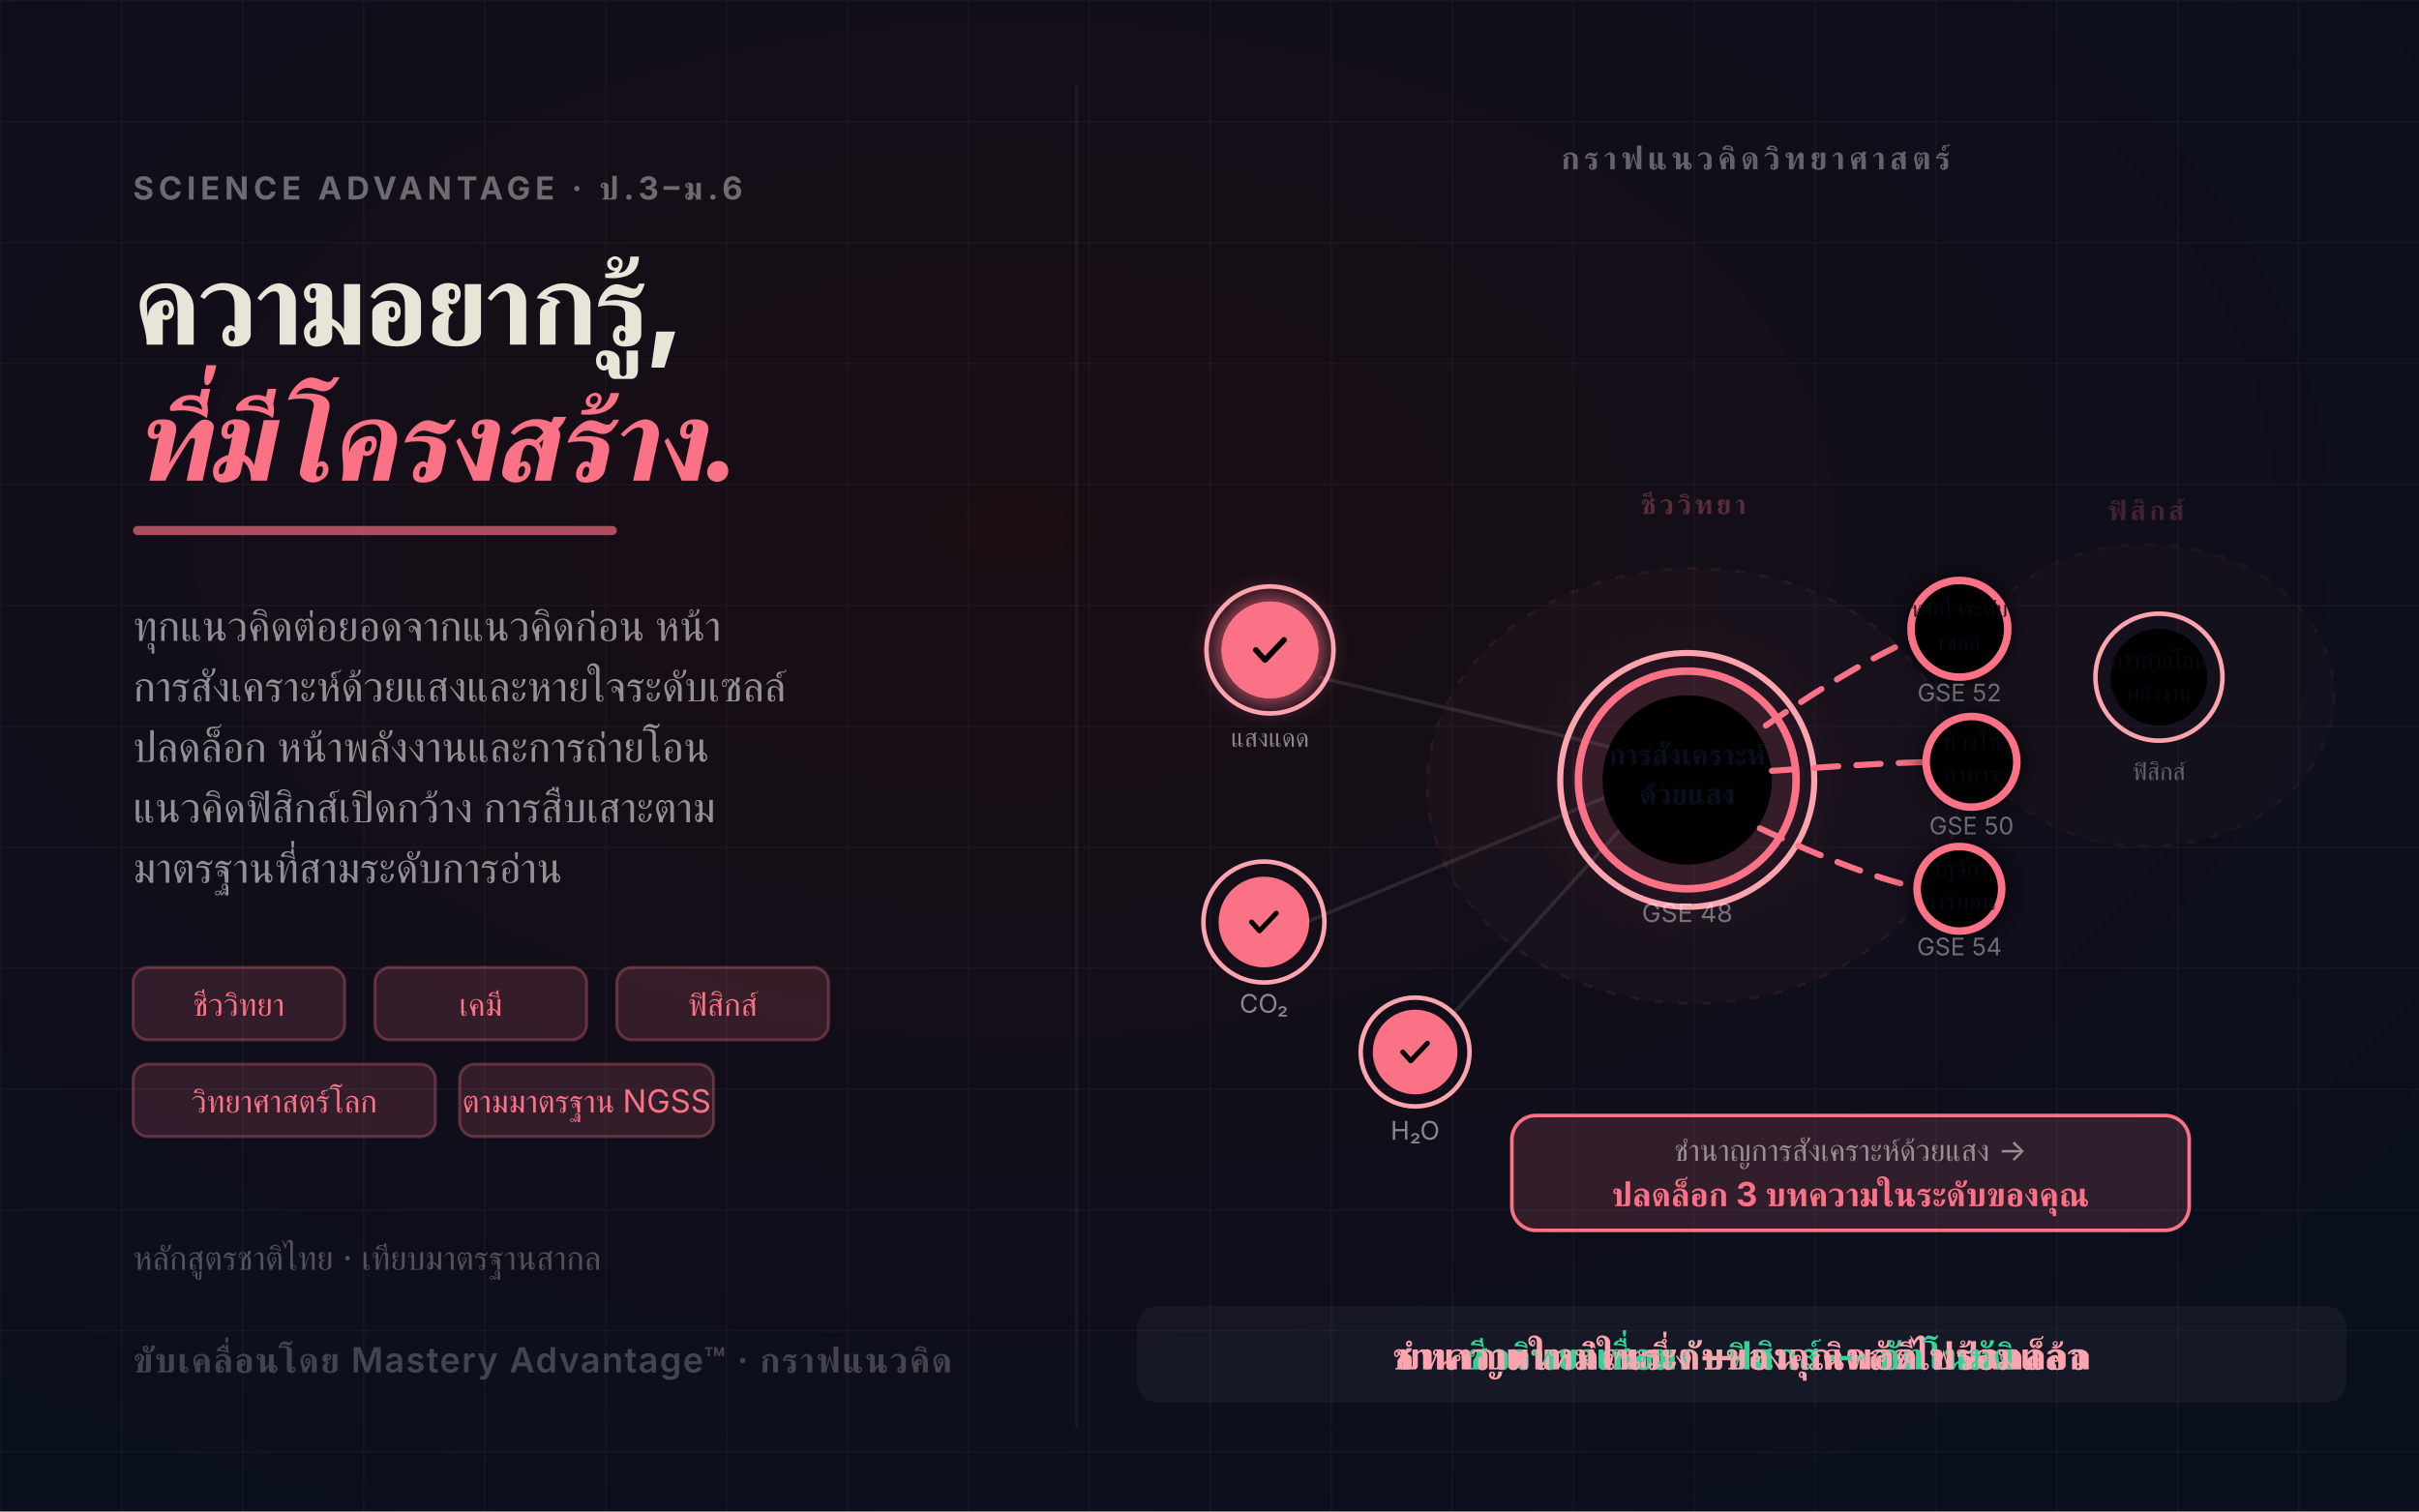
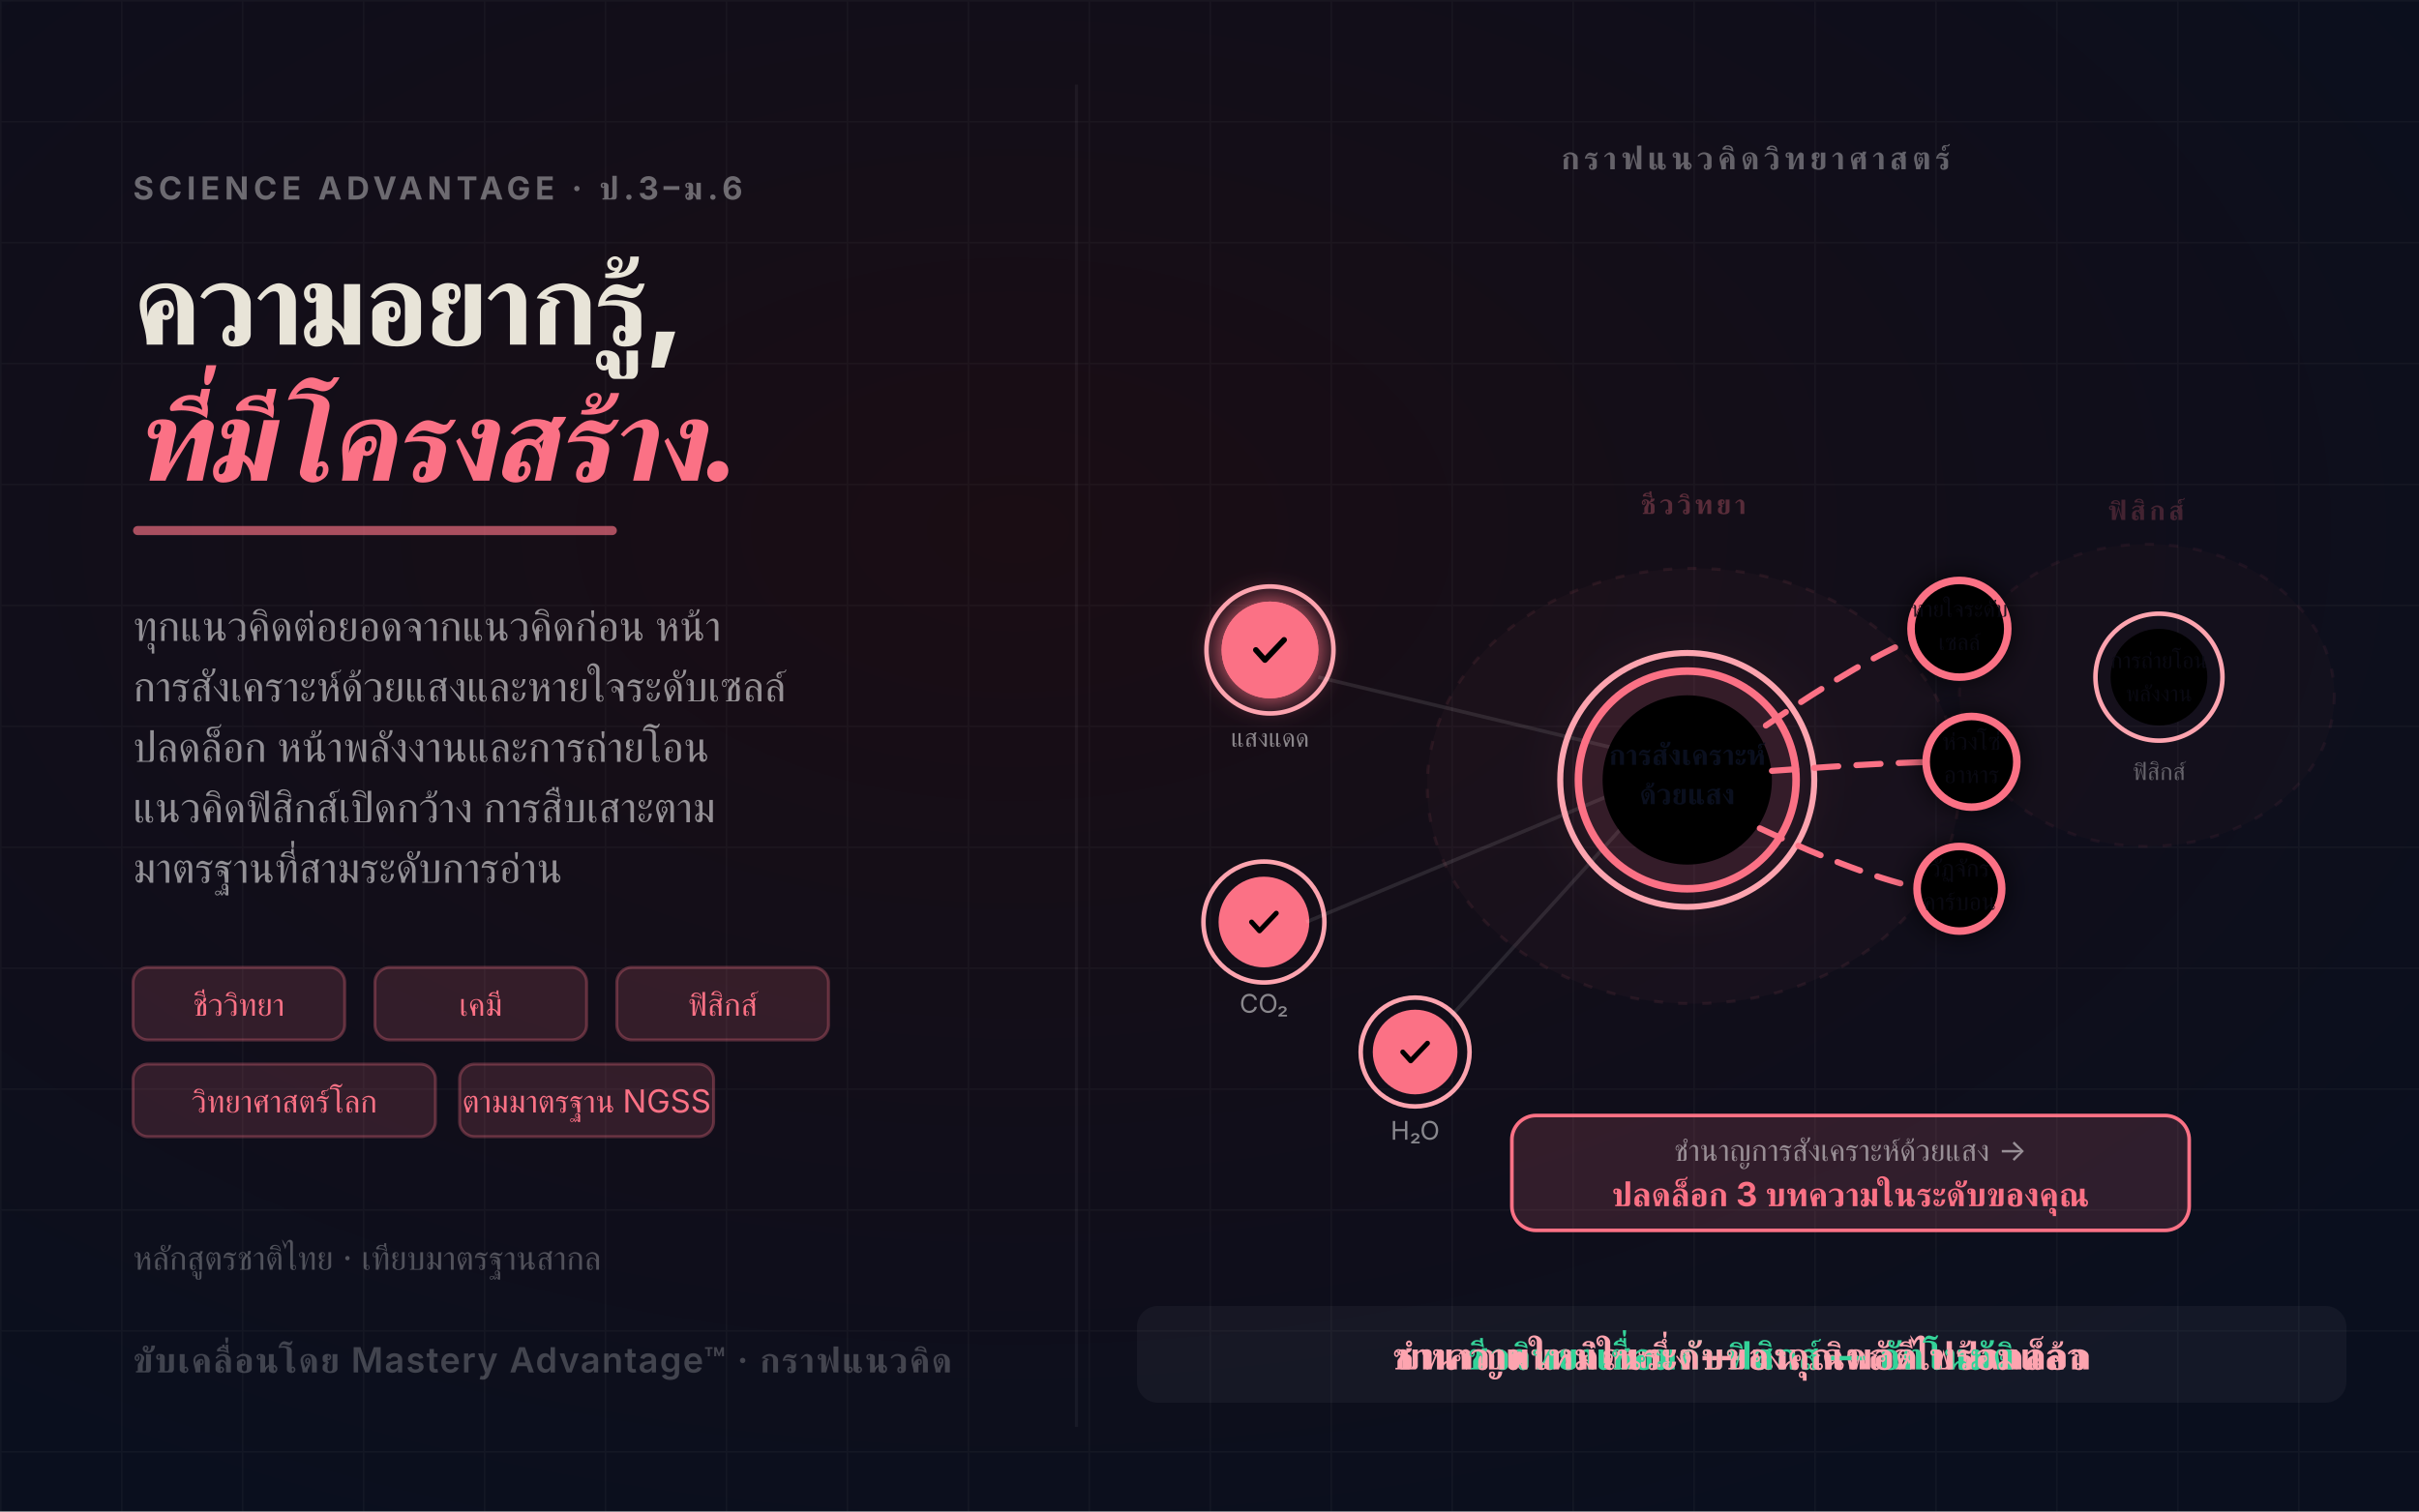
<svg xmlns="http://www.w3.org/2000/svg" viewBox="0 0 800 500" role="img" aria-label="Science Advantage: ความอยากรู้, ที่มีโครงสร้าง. ขับเคลื่อนโดย Mastery Advantage.">
  <style>
  .f { font-family: ui-sans-serif, system-ui, -apple-system, 'Segoe UI', sans-serif; }

  /* 11s loop */
  /* A 0-20%: central node pulses — student studying photosynthesis */
  /* B 20-40%: central node masters → 3 children unlock in cascade */
  /* C 40-60%: cross-discipline edge fires (physics link) */
  /* D 60-80%: reading-level badge appears */
  /* E 80-100%: hold + fade */

  /* Central node (photosynthesis) */
  .cn-studying { animation: cn-study 11s ease-in-out infinite; }
  @keyframes cn-study {
    0%,18%  { fill:#ffffff; }
    28%,100%{ fill:#fb7185; }
  }
  .cn-ring { animation: cn-ring 11s ease-in-out infinite; }
  @keyframes cn-ring {
    0%,18%  { stroke:#fda4af; stroke-width:3; }
    28%,100%{ stroke:#fb7185; stroke-width:2; }
  }
  .cn-pulse { animation: cn-pulse 2s ease-in-out infinite, cn-pvis 11s ease-in-out infinite; transform-origin:center; transform-box:fill-box; }
  @keyframes cn-pulse { 0%,100%{transform:scale(1);opacity:0.5} 50%{transform:scale(1.1);opacity:0.9} }
  @keyframes cn-pvis  { 0%,16%{opacity:1} 26%,100%{opacity:0} }

  /* Master burst ring */
  .cn-burst { animation: cn-burst 11s ease-out infinite; transform-origin:center; transform-box:fill-box; }
  @keyframes cn-burst {
    0%,19%  { transform:scale(1); opacity:0; }
    23%     { transform:scale(1); opacity:0.9; }
    34%     { transform:scale(2.4); opacity:0; }
    100%    { opacity:0; }
  }

  /* Child nodes unlock in cascade */
  .child1 { animation: child1 11s ease-in-out infinite; }
  @keyframes child1 { 0%,22%{fill:#2a3552} 32%,90%{fill:#fb7185} 98%,100%{fill:#2a3552} }
  .child1-ring { animation: child1r 11s ease-in-out infinite; }
  @keyframes child1r { 0%,22%{stroke:#3a4870;stroke-width:1.5} 32%,90%{stroke:#fda4af;stroke-width:2} 98%{stroke:#3a4870;stroke-width:1.5} }
  .ripple1 { animation: ripple1 11s ease-out infinite; transform-origin:center; transform-box:fill-box; }
  @keyframes ripple1 { 0%,22%{transform:scale(0);opacity:0} 27%{transform:scale(1);opacity:0.8} 38%{transform:scale(2.5);opacity:0} 100%{opacity:0} }

  .child2 { animation: child2 11s ease-in-out infinite; }
  @keyframes child2 { 0%,28%{fill:#2a3552} 38%,90%{fill:#fb7185} 98%,100%{fill:#2a3552} }
  .child2-ring { animation: child2r 11s ease-in-out infinite; }
  @keyframes child2r { 0%,28%{stroke:#3a4870;stroke-width:1.5} 38%,90%{stroke:#fda4af;stroke-width:2} 98%{stroke:#3a4870;stroke-width:1.5} }
  .ripple2 { animation: ripple2 11s ease-out infinite; transform-origin:center; transform-box:fill-box; }
  @keyframes ripple2 { 0%,28%{transform:scale(0);opacity:0} 33%{transform:scale(1);opacity:0.8} 44%{transform:scale(2.5);opacity:0} 100%{opacity:0} }

  .child3 { animation: child3 11s ease-in-out infinite; }
  @keyframes child3 { 0%,34%{fill:#2a3552} 44%,90%{fill:#fb7185} 98%,100%{fill:#2a3552} }
  .child3-ring { animation: child3r 11s ease-in-out infinite; }
  @keyframes child3r { 0%,34%{stroke:#3a4870;stroke-width:1.5} 44%,90%{stroke:#fda4af;stroke-width:2} 98%{stroke:#3a4870;stroke-width:1.5} }
  .ripple3 { animation: ripple3 11s ease-out infinite; transform-origin:center; transform-box:fill-box; }
  @keyframes ripple3 { 0%,34%{transform:scale(0);opacity:0} 39%{transform:scale(1);opacity:0.8} 50%{transform:scale(2.5);opacity:0} 100%{opacity:0} }

  /* Cross-discipline edge glow */
  .cross-edge { animation: cross-edge 11s ease-in-out infinite; }
  @keyframes cross-edge { 0%,40%{stroke:rgba(255,255,255,.06)} 50%,72%{stroke:#fb7185;opacity:0.8} 80%,100%{stroke:rgba(255,255,255,.06)} }
  .cross-node { animation: cross-node 11s ease-in-out infinite; }
  @keyframes cross-node { 0%,42%{fill:#2a3552} 52%,72%{fill:#fb7185} 80%,100%{fill:#2a3552} }

  /* Reading-level badge */
  .read-badge { animation: read-badge 11s ease-in-out infinite; transform-origin:center; transform-box:fill-box; }
  @keyframes read-badge {
    0%,58%  { opacity:0; transform:scale(0.7); }
    68%,80% { opacity:1; transform:scale(1); }
    90%,100%{ opacity:0; }
  }

  /* Edge flow on active paths */
  .edge-flow { stroke-dasharray:8 6; animation: eflow 1.6s linear infinite, evis 11s ease-in-out infinite; }
  @keyframes eflow { to { stroke-dashoffset:-42; } }
  @keyframes evis  { 0%,20%{opacity:0} 30%,88%{opacity:1} 96%,100%{opacity:0} }

  /* Caption */
  .cap1 { animation: cap1 11s ease-in-out infinite; }
  .cap2 { animation: cap2 11s ease-in-out infinite; }
  .cap3 { animation: cap3 11s ease-in-out infinite; }
  @keyframes cap1 { 0%,14%{opacity:1} 24%,100%{opacity:0} }
  @keyframes cap2 { 0%,26%{opacity:0} 35%,56%{opacity:1} 65%,100%{opacity:0} }
  @keyframes cap3 { 0%,58%{opacity:0} 68%,80%{opacity:1} 90%,100%{opacity:0} }

  @media (prefers-reduced-motion: reduce) { * { animation:none !important; } }
</style>
  <defs>
    <radialGradient id="bgSC" cx="42%" cy="35%" r="72%">
      <stop offset="0%" stop-color="#1a0d14" />
      <stop offset="100%" stop-color="#0a0f1e" />
    </radialGradient>
    <pattern id="gridSC" x="0" y="0" width="40" height="40" patternUnits="userSpaceOnUse">
      <path d="M40 0L0 0 0 40" fill="none" stroke="rgba(255,255,255,.034)" stroke-width="1" />
    </pattern>
    <filter id="glsSC" x="-60%" y="-60%" width="220%" height="220%">
      <feGaussianBlur stdDeviation="5" result="b" />
      <feMerge>
        <feMergeNode in="b" />
        <feMergeNode in="SourceGraphic" />
      </feMerge>
    </filter>
    <filter id="glowSC" x="-80%" y="-80%" width="260%" height="260%">
      <feGaussianBlur stdDeviation="10" result="b" />
      <feMerge>
        <feMergeNode in="b" />
        <feMergeNode in="SourceGraphic" />
      </feMerge>
    </filter>
    <symbol id="chkSC" viewBox="0 0 24 24">
      <path d="M5 12L9.5 17L19 7" fill="none" stroke="currentColor" stroke-width="2.8" stroke-linecap="round" stroke-linejoin="round" />
    </symbol>
  </defs>
  <rect width="800" height="500" fill="url(#bgSC)" />
  <rect width="800" height="500" fill="url(#gridSC)" />
  <text class="f" x="44" y="66" font-size="10.5" font-weight="700" letter-spacing="0.15em" fill="rgba(255,255,255,.38)">SCIENCE ADVANTAGE · ป.3–ม.6</text>
  <text class="f" x="44" y="114" font-size="38" font-weight="800" letter-spacing="-0.03em" fill="#e8e4d8">ความอยากรู้,</text>
  <text class="f" x="44" y="159" font-size="38" font-weight="800" letter-spacing="-0.03em" font-style="italic" fill="#fb7185">ที่มีโครงสร้าง.</text>
  <rect x="44" y="174" width="160" height="3" rx="1.5" fill="#fb7185" opacity=".65" />
  <text class="f" x="44" y="212" font-size="14" fill="rgba(255,255,255,.54)">ทุกแนวคิดต่อยอดจากแนวคิดก่อน หน้า</text>
  <text class="f" x="44" y="232" font-size="14" fill="rgba(255,255,255,.54)">การสังเคราะห์ด้วยแสงและหายใจระดับเซลล์</text>
  <text class="f" x="44" y="252" font-size="14" fill="rgba(255,255,255,.54)">ปลดล็อก หน้าพลังงานและการถ่ายโอน</text>
  <text class="f" x="44" y="272" font-size="14" fill="rgba(255,255,255,.54)">แนวคิดฟิสิกส์เปิดกว้าง การสืบเสาะตาม</text>
  <text class="f" x="44" y="292" font-size="14" fill="rgba(255,255,255,.54)">มาตรฐานที่สามระดับการอ่าน</text>
  <g transform="translate(44,320)">
    <rect x="0" y="0" width="70" height="24" rx="5" fill="rgba(251,113,133,.15)" stroke="rgba(251,113,133,.3)" stroke-width="1" />
    <text class="f" x="35" y="16" text-anchor="middle" font-size="10.5" fill="#fb7185">ชีววิทยา</text>
    <rect x="80" y="0" width="70" height="24" rx="5" fill="rgba(251,113,133,.15)" stroke="rgba(251,113,133,.3)" stroke-width="1" />
    <text class="f" x="115" y="16" text-anchor="middle" font-size="10.5" fill="#fb7185">เคมี</text>
    <rect x="160" y="0" width="70" height="24" rx="5" fill="rgba(251,113,133,.15)" stroke="rgba(251,113,133,.3)" stroke-width="1" />
    <text class="f" x="195" y="16" text-anchor="middle" font-size="10.5" fill="#fb7185">ฟิสิกส์</text>
    <rect x="0" y="32" width="100" height="24" rx="5" fill="rgba(251,113,133,.15)" stroke="rgba(251,113,133,.3)" stroke-width="1" />
    <text class="f" x="50" y="48" text-anchor="middle" font-size="10.5" fill="#fb7185">วิทยาศาสตร์โลก</text>
    <rect x="108" y="32" width="84" height="24" rx="5" fill="rgba(251,113,133,.15)" stroke="rgba(251,113,133,.3)" stroke-width="1" />
    <text class="f" x="150" y="48" text-anchor="middle" font-size="10.5" fill="#fb7185">ตามมาตรฐาน NGSS</text>
  </g>
  <text class="f" x="44" y="420" font-size="11" fill="rgba(255,255,255,.28)">หลักสูตรชาติไทย · เทียบมาตรฐานสากล</text>
  <text class="f" x="44" y="454" font-size="11.5" font-weight="600" letter-spacing="0.04em" fill="rgba(255,255,255,.22)">ขับเคลื่อนโดย Mastery Advantage™ · กราฟแนวคิด</text>
  <line x1="356" y1="28" x2="356" y2="472" stroke="rgba(255,255,255,.05)" stroke-width="1" />
  <text class="f" x="581" y="56" text-anchor="middle" font-size="10.5" font-weight="700" letter-spacing="0.13em" fill="rgba(255,255,255,.35)">กราฟแนวคิดวิทยาศาสตร์</text>
  <ellipse cx="560" cy="260" rx="88" ry="72" fill="rgba(251,113,133,.03)" stroke="rgba(251,113,133,.08)" stroke-dasharray="3 5" />
  <text class="f" x="560" y="170" text-anchor="middle" font-size="9" font-weight="700" letter-spacing="0.12em" fill="rgba(251,113,133,.3)">ชีววิทยา</text>
  <ellipse cx="710" cy="230" rx="62" ry="50" fill="rgba(251,113,133,.02)" stroke="rgba(251,113,133,.06)" stroke-dasharray="3 5" />
  <text class="f" x="710" y="172" text-anchor="middle" font-size="9" font-weight="700" letter-spacing="0.12em" fill="rgba(251,113,133,.22)">ฟิสิกส์</text>
  <g transform="translate(420,215)">
    <circle r="16" fill="#fb7185" filter="url(#glsSC)" />
    <circle r="16" fill="#fb7185" />
    <circle r="21" fill="none" stroke="#fda4af" stroke-width="1.5" />
    <use href="#chkSC" x="-8" y="-8" width="16" height="16" fill="#3a0010" />
    <text class="f" x="0" y="32" text-anchor="middle" font-size="8.5" fill="rgba(255,255,255,.5)">แสงแดด</text>
  </g>
  <g transform="translate(418,305)">
    <circle r="15" fill="#fb7185" />
    <circle r="20" fill="none" stroke="#fda4af" stroke-width="1.5" />
    <use href="#chkSC" x="-7" y="-7" width="14" height="14" fill="#3a0010" />
    <text class="f" x="0" y="30" text-anchor="middle" font-size="8.5" fill="rgba(255,255,255,.5)">CO₂</text>
  </g>
  <g transform="translate(468,348)">
    <circle r="14" fill="#fb7185" />
    <circle r="18" fill="none" stroke="#fda4af" stroke-width="1.5" />
    <use href="#chkSC" x="-7" y="-7" width="14" height="14" fill="#3a0010" />
    <text class="f" x="0" y="29" text-anchor="middle" font-size="8.5" fill="rgba(255,255,255,.5)">H₂O</text>
  </g>
  <line x1="436" y1="224" x2="536" y2="248" stroke="rgba(255,255,255,.1)" stroke-width="1.2" />
  <line x1="432" y1="305" x2="535" y2="262" stroke="rgba(255,255,255,.1)" stroke-width="1.2" />
  <line x1="480" y1="336" x2="538" y2="272" stroke="rgba(255,255,255,.1)" stroke-width="1.2" />
  <circle cx="558" cy="258" r="36" fill="#fb7185" opacity="0.12" filter="url(#glowSC)" />
  <circle cx="558" cy="258" r="28" class="cn-studying" />
  <circle cx="558" cy="258" r="36" fill="none" class="cn-ring" />
  <circle cx="558" cy="258" r="42" fill="none" stroke="#fda4af" stroke-width="2" class="cn-pulse" />
  <circle cx="558" cy="258" r="36" fill="none" stroke="#fb7185" stroke-width="2.5" class="cn-burst" />
  <text class="f" x="558" y="253" text-anchor="middle" font-size="9.5" font-weight="700" fill="#0a0f1e">การสังเคราะห์</text>
  <text class="f" x="558" y="266" text-anchor="middle" font-size="9.5" font-weight="700" fill="#0a0f1e">ด้วยแสง</text>
-   <text class="f" x="558" y="305" text-anchor="middle" font-size="8.5" fill="rgba(255,255,255,.4)">GSE 48</text>
  <path class="edge-flow" d="M584 240 Q616 218 636 210" fill="none" stroke="#fb7185" stroke-width="2" stroke-linecap="round" />
  <path class="edge-flow" d="M586 255 Q626 252 644 252" fill="none" stroke="#fb7185" stroke-width="2" stroke-linecap="round" />
  <path class="edge-flow" d="M582 274 Q616 290 636 294" fill="none" stroke="#fb7185" stroke-width="2" stroke-linecap="round" />
  <circle cx="648" cy="208" r="16" class="child1" filter="url(#glsSC)" />
  <circle cx="648" cy="208" r="16" class="child1" />
  <circle cx="648" cy="208" r="21" fill="none" class="child1-ring" />
  <circle cx="648" cy="208" r="16" fill="none" stroke="#fb7185" stroke-width="2.5" class="ripple1" />
  <text class="f" x="648" y="204" text-anchor="middle" font-size="7.5" fill="rgba(10,10,20,.9)">หายใจระดับ</text>
  <text class="f" x="648" y="215" text-anchor="middle" font-size="7.5" fill="rgba(10,10,20,.9)">เซลล์</text>
-   <text class="f" x="648" y="232" text-anchor="middle" font-size="8" fill="rgba(255,255,255,.4)">GSE 52</text>
  <circle cx="652" cy="252" r="15" class="child2" filter="url(#glsSC)" />
  <circle cx="652" cy="252" r="15" class="child2" />
  <circle cx="652" cy="252" r="20" fill="none" class="child2-ring" />
  <circle cx="652" cy="252" r="15" fill="none" stroke="#fb7185" stroke-width="2.5" class="ripple2" />
  <text class="f" x="652" y="248" text-anchor="middle" font-size="8" fill="rgba(10,10,20,.9)">ห่วงโซ่</text>
  <text class="f" x="652" y="259" text-anchor="middle" font-size="8" fill="rgba(10,10,20,.9)">อาหาร</text>
-   <text class="f" x="652" y="276" text-anchor="middle" font-size="8" fill="rgba(255,255,255,.4)">GSE 50</text>
  <circle cx="648" cy="294" r="14" class="child3" filter="url(#glsSC)" />
  <circle cx="648" cy="294" r="14" class="child3" />
  <circle cx="648" cy="294" r="19" fill="none" class="child3-ring" />
  <circle cx="648" cy="294" r="14" fill="none" stroke="#fb7185" stroke-width="2.5" class="ripple3" />
  <text class="f" x="648" y="290" text-anchor="middle" font-size="8" fill="rgba(10,10,20,.9)">วัฏจักร</text>
  <text class="f" x="648" y="301" text-anchor="middle" font-size="8" fill="rgba(10,10,20,.9)">คาร์บอน</text>
-   <text class="f" x="648" y="316" text-anchor="middle" font-size="8" fill="rgba(255,255,255,.4)">GSE 54</text>
  <path class="cross-edge" d="M664 208 Q690 208 706 218" fill="none" stroke-width="1.8" stroke-linecap="round" stroke-dasharray="4 4" />
  <g transform="translate(714,224)">
    <circle r="16" class="cross-node" />
    <circle r="21" fill="none" stroke="#fda4af" stroke-width="1.5" class="child1-ring" />
    <text class="f" x="0" y="-3" text-anchor="middle" font-size="7.5" fill="rgba(10,10,20,.9)">การถ่ายโอน</text>
    <text class="f" x="0" y="8" text-anchor="middle" font-size="7.5" fill="rgba(10,10,20,.9)">พลังงาน</text>
    <text class="f" x="0" y="34" text-anchor="middle" font-size="8" fill="rgba(255,255,255,.35)">ฟิสิกส์</text>
  </g>
  <g class="read-badge" transform="translate(612,388)">
    <rect x="-112" y="-19" width="224" height="38" rx="8" fill="rgba(251,113,133,.15)" stroke="#fb7185" stroke-width="1.2" />
    <text class="f" x="0" y="-4" text-anchor="middle" font-size="10" fill="rgba(255,255,255,.5)">ชำนาญการสังเคราะห์ด้วยแสง →</text>
    <text class="f" x="0" y="11" text-anchor="middle" font-size="11" font-weight="700" fill="#fb7185">ปลดล็อก 3 บทความในระดับของคุณ</text>
  </g>
  <g transform="translate(376,432)">
    <rect x="0" y="0" width="400" height="32" rx="7" fill="rgba(255,255,255,.04)" />
    <text class="f cap1" x="200" y="21" text-anchor="middle" font-size="12.5" font-weight="700" fill="#fda4af" letter-spacing="0.02em">ชำนาญแนวคิดหนึ่ง — แนวคิดถัดไปปลดล็อก</text>
    <text class="f cap2" x="200" y="21" text-anchor="middle" font-size="12.5" font-weight="700" fill="#34d399" letter-spacing="0.02em">ชีววิทยาเชื่อมกับฟิสิกส์ — อัตโนมัติ</text>
    <text class="f cap3" x="200" y="21" text-anchor="middle" font-size="12.5" font-weight="700" fill="#fda4af" letter-spacing="0.02em">บทความใหม่ในระดับของคุณพอดี พร้อมแล้ว</text>
  </g>
</svg>
